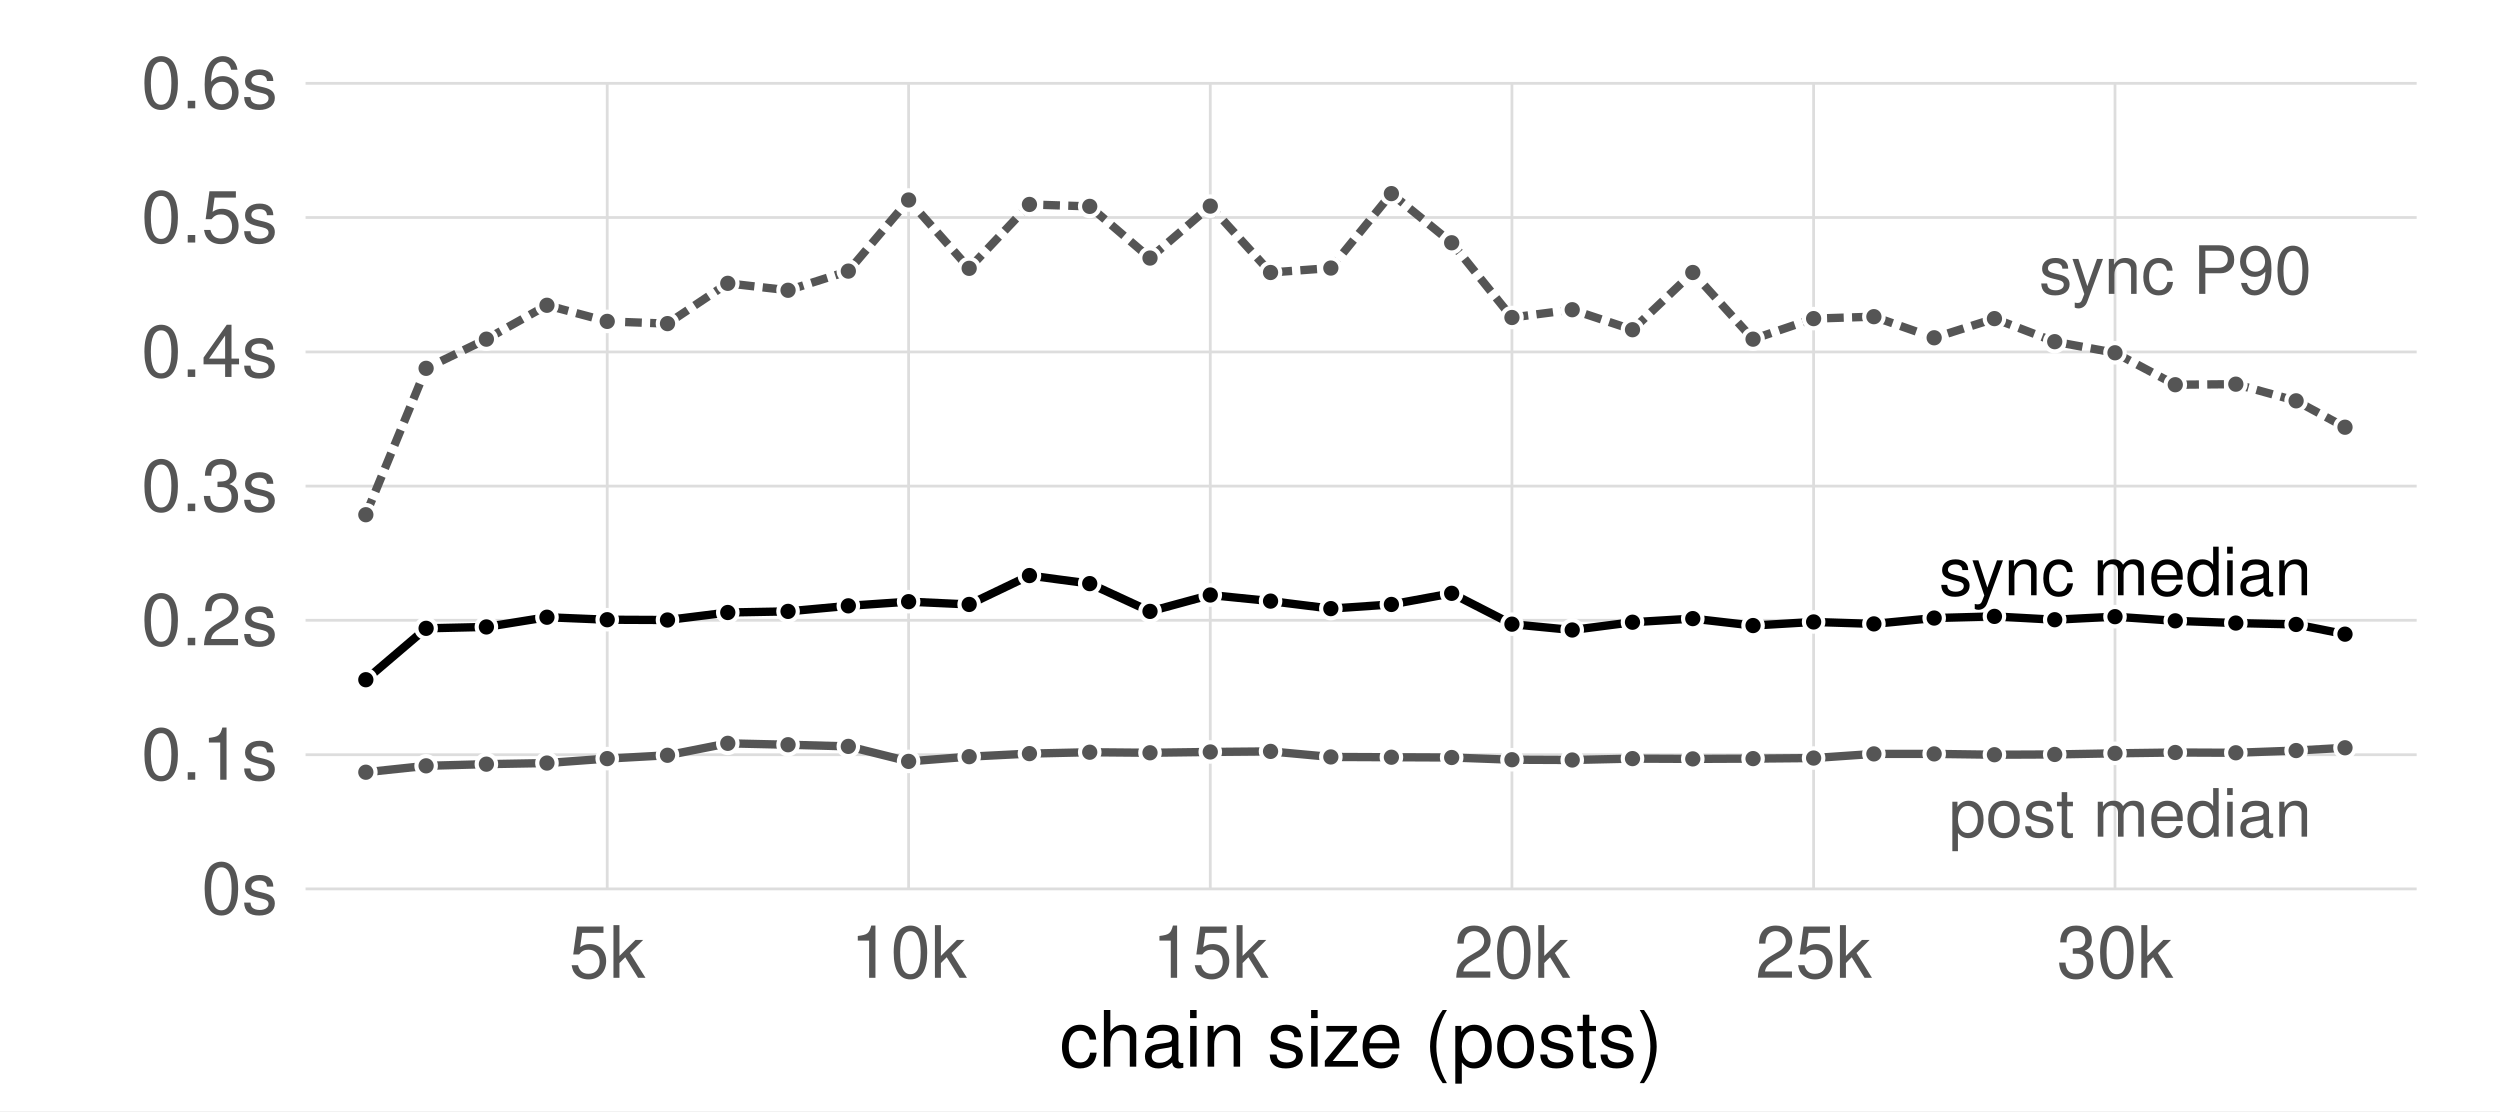
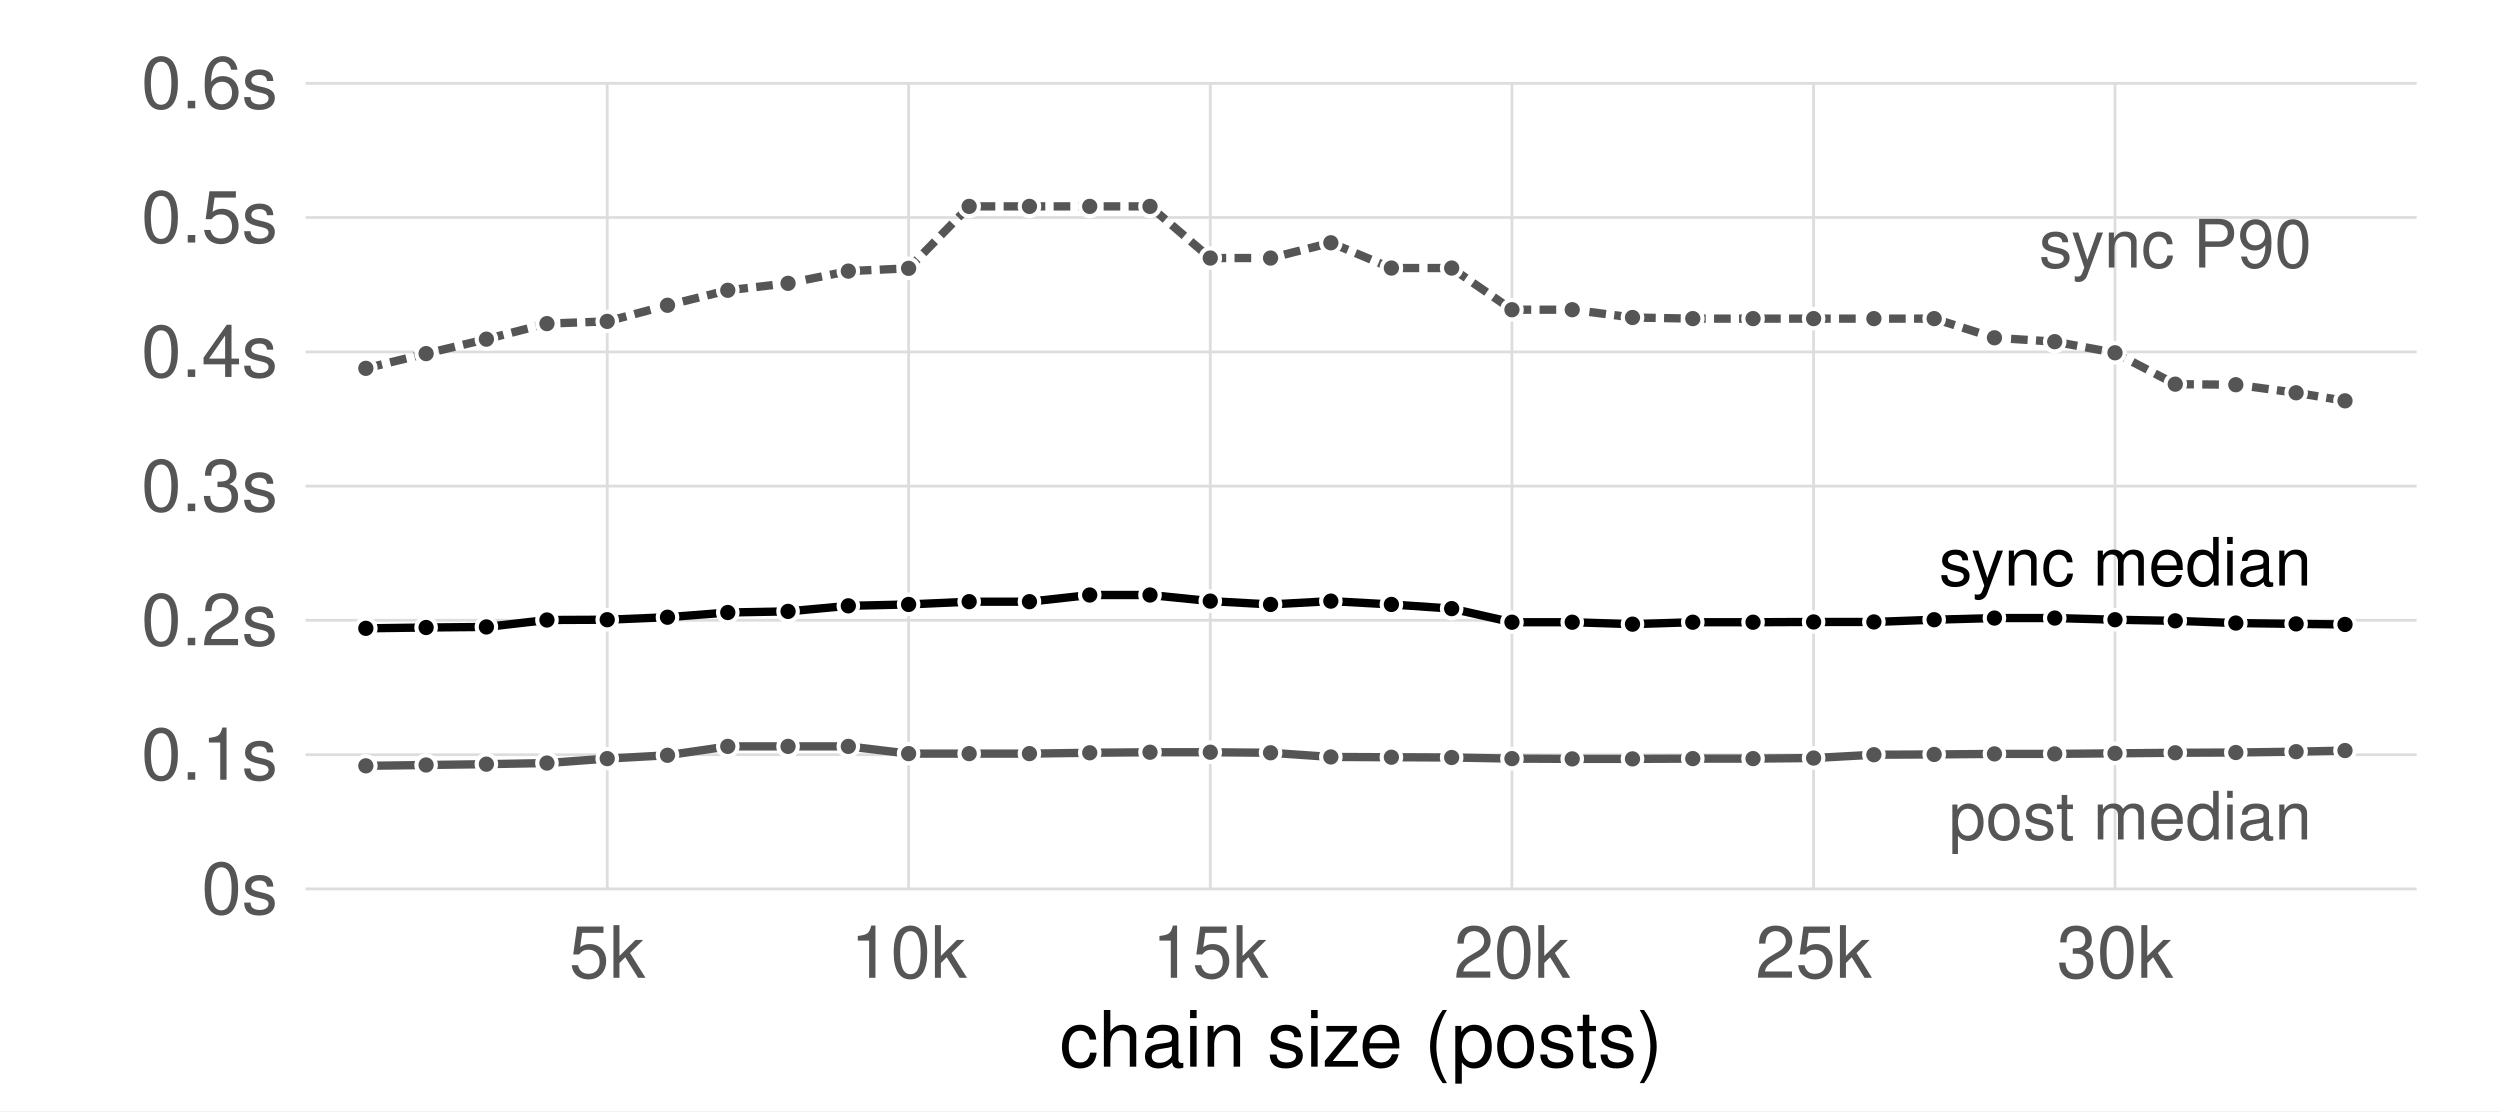
<svg xmlns="http://www.w3.org/2000/svg" width="900" height="400" viewBox="0 0 900 400">
  <rect width="900" height="400" fill="#ffffff" />
  <line x1="110" x2="870" y1="320.0" y2="320.0" stroke="#dddddd" />
  <text x="100.0" y="329.0" font-family="Helvetica, Arial, sans-serif" font-size="26" text-anchor="end" fill="#555555">0s</text>
  <line x1="110" x2="870" y1="271.7" y2="271.7" stroke="#dddddd" />
  <text x="100.0" y="280.7" font-family="Helvetica, Arial, sans-serif" font-size="26" text-anchor="end" fill="#555555">0.1s</text>
  <line x1="110" x2="870" y1="223.3" y2="223.3" stroke="#dddddd" />
  <text x="100.0" y="232.3" font-family="Helvetica, Arial, sans-serif" font-size="26" text-anchor="end" fill="#555555">0.2s</text>
  <line x1="110" x2="870" y1="175.0" y2="175.0" stroke="#dddddd" />
  <text x="100.0" y="184.0" font-family="Helvetica, Arial, sans-serif" font-size="26" text-anchor="end" fill="#555555">0.3s</text>
  <line x1="110" x2="870" y1="126.7" y2="126.7" stroke="#dddddd" />
  <text x="100.0" y="135.7" font-family="Helvetica, Arial, sans-serif" font-size="26" text-anchor="end" fill="#555555">0.4s</text>
  <line x1="110" x2="870" y1="78.3" y2="78.3" stroke="#dddddd" />
  <text x="100.0" y="87.3" font-family="Helvetica, Arial, sans-serif" font-size="26" text-anchor="end" fill="#555555">0.5s</text>
  <line x1="110" x2="870" y1="30.0" y2="30.0" stroke="#dddddd" />
  <text x="100.0" y="39.0" font-family="Helvetica, Arial, sans-serif" font-size="26" text-anchor="end" fill="#555555">0.6s</text>
  <line y1="30" y2="320" x1="218.6" x2="218.6" stroke="#dddddd" />
  <text x="218.6" y="352.0" font-family="Helvetica, Arial, sans-serif" font-size="26" text-anchor="middle" fill="#555555">5k</text>
  <line y1="30" y2="320" x1="327.1" x2="327.1" stroke="#dddddd" />
  <text x="327.1" y="352.0" font-family="Helvetica, Arial, sans-serif" font-size="26" text-anchor="middle" fill="#555555">10k</text>
  <line y1="30" y2="320" x1="435.7" x2="435.7" stroke="#dddddd" />
  <text x="435.7" y="352.0" font-family="Helvetica, Arial, sans-serif" font-size="26" text-anchor="middle" fill="#555555">15k</text>
  <line y1="30" y2="320" x1="544.3" x2="544.3" stroke="#dddddd" />
  <text x="544.3" y="352.0" font-family="Helvetica, Arial, sans-serif" font-size="26" text-anchor="middle" fill="#555555">20k</text>
  <line y1="30" y2="320" x1="652.9" x2="652.9" stroke="#dddddd" />
  <text x="652.9" y="352.0" font-family="Helvetica, Arial, sans-serif" font-size="26" text-anchor="middle" fill="#555555">25k</text>
  <line y1="30" y2="320" x1="761.4" x2="761.4" stroke="#dddddd" />
  <text x="761.4" y="352.0" font-family="Helvetica, Arial, sans-serif" font-size="26" text-anchor="middle" fill="#555555">30k</text>
  <text x="490.0" y="384.0" font-family="Helvetica, Arial, sans-serif" font-size="28" text-anchor="middle" fill="#000000">chain size (posts)</text>
-   <polyline fill="none" stroke="#555555" stroke-width="3" stroke-dasharray="6 3" points="131.7,185.3 153.4,132.6 175.1,122.1 196.9,109.9 218.6,115.7 240.3,116.5 262.0,102.0 283.7,104.5 305.4,97.6 327.1,72.0 348.9,96.6 370.6,73.6 392.3,74.3 414.0,92.9 435.7,74.2 457.4,98.1 479.1,96.5 500.9,69.7 522.6,87.4 544.3,114.3 566.0,111.5 587.7,118.7 609.4,98.1 631.1,122.1 652.9,114.7 674.6,114.0 696.3,121.6 718.0,114.7 739.7,123.0 761.4,127.0 783.1,138.5 804.9,138.3 826.6,144.3 844.2,153.8" />
-   <circle cx="131.7" cy="185.3" r="3.5" fill="#555555" stroke="#ffffff" stroke-width="1.5" />
-   <circle cx="153.4" cy="132.6" r="3.5" fill="#555555" stroke="#ffffff" stroke-width="1.5" />
+   <polyline fill="none" stroke="#555555" stroke-width="3" stroke-dasharray="6 3" points="131.7,132.6 153.4,127.3 175.1,122.1 196.9,116.5 218.6,115.7 240.3,109.9 262.0,104.5 283.7,102.0 305.4,97.6 327.1,96.6 348.9,74.3 370.6,74.3 392.3,74.3 414.0,74.3 435.7,92.9 457.4,92.9 479.1,87.4 500.9,96.5 522.6,96.5 544.3,111.5 566.0,111.5 587.7,114.3 609.4,114.7 631.1,114.7 652.9,114.7 674.6,114.7 696.3,114.7 718.0,121.6 739.7,123.0 761.4,127.0 783.1,138.3 804.9,138.5 826.6,141.4 844.2,144.3" />
+   <circle cx="131.7" cy="132.6" r="3.5" fill="#555555" stroke="#ffffff" stroke-width="1.5" />
+   <circle cx="153.4" cy="127.3" r="3.5" fill="#555555" stroke="#ffffff" stroke-width="1.5" />
  <circle cx="175.1" cy="122.1" r="3.5" fill="#555555" stroke="#ffffff" stroke-width="1.5" />
-   <circle cx="196.9" cy="109.9" r="3.5" fill="#555555" stroke="#ffffff" stroke-width="1.5" />
+   <circle cx="196.9" cy="116.5" r="3.5" fill="#555555" stroke="#ffffff" stroke-width="1.5" />
  <circle cx="218.6" cy="115.7" r="3.5" fill="#555555" stroke="#ffffff" stroke-width="1.5" />
-   <circle cx="240.3" cy="116.5" r="3.5" fill="#555555" stroke="#ffffff" stroke-width="1.5" />
-   <circle cx="262.0" cy="102.0" r="3.5" fill="#555555" stroke="#ffffff" stroke-width="1.5" />
-   <circle cx="283.7" cy="104.5" r="3.5" fill="#555555" stroke="#ffffff" stroke-width="1.5" />
+   <circle cx="240.3" cy="109.9" r="3.5" fill="#555555" stroke="#ffffff" stroke-width="1.5" />
+   <circle cx="262.0" cy="104.5" r="3.5" fill="#555555" stroke="#ffffff" stroke-width="1.5" />
+   <circle cx="283.7" cy="102.0" r="3.5" fill="#555555" stroke="#ffffff" stroke-width="1.5" />
  <circle cx="305.4" cy="97.6" r="3.5" fill="#555555" stroke="#ffffff" stroke-width="1.5" />
-   <circle cx="327.1" cy="72.0" r="3.5" fill="#555555" stroke="#ffffff" stroke-width="1.5" />
-   <circle cx="348.9" cy="96.6" r="3.5" fill="#555555" stroke="#ffffff" stroke-width="1.5" />
-   <circle cx="370.6" cy="73.6" r="3.5" fill="#555555" stroke="#ffffff" stroke-width="1.5" />
+   <circle cx="327.1" cy="96.6" r="3.5" fill="#555555" stroke="#ffffff" stroke-width="1.5" />
+   <circle cx="348.9" cy="74.3" r="3.5" fill="#555555" stroke="#ffffff" stroke-width="1.5" />
+   <circle cx="370.6" cy="74.3" r="3.5" fill="#555555" stroke="#ffffff" stroke-width="1.5" />
  <circle cx="392.3" cy="74.3" r="3.5" fill="#555555" stroke="#ffffff" stroke-width="1.5" />
-   <circle cx="414.0" cy="92.9" r="3.5" fill="#555555" stroke="#ffffff" stroke-width="1.5" />
-   <circle cx="435.7" cy="74.2" r="3.5" fill="#555555" stroke="#ffffff" stroke-width="1.5" />
-   <circle cx="457.4" cy="98.1" r="3.5" fill="#555555" stroke="#ffffff" stroke-width="1.5" />
-   <circle cx="479.1" cy="96.5" r="3.5" fill="#555555" stroke="#ffffff" stroke-width="1.5" />
-   <circle cx="500.9" cy="69.7" r="3.5" fill="#555555" stroke="#ffffff" stroke-width="1.5" />
-   <circle cx="522.6" cy="87.4" r="3.5" fill="#555555" stroke="#ffffff" stroke-width="1.5" />
-   <circle cx="544.3" cy="114.3" r="3.5" fill="#555555" stroke="#ffffff" stroke-width="1.5" />
+   <circle cx="414.0" cy="74.3" r="3.5" fill="#555555" stroke="#ffffff" stroke-width="1.5" />
+   <circle cx="435.7" cy="92.9" r="3.5" fill="#555555" stroke="#ffffff" stroke-width="1.5" />
+   <circle cx="457.4" cy="92.9" r="3.5" fill="#555555" stroke="#ffffff" stroke-width="1.5" />
+   <circle cx="479.1" cy="87.4" r="3.5" fill="#555555" stroke="#ffffff" stroke-width="1.5" />
+   <circle cx="500.9" cy="96.5" r="3.5" fill="#555555" stroke="#ffffff" stroke-width="1.5" />
+   <circle cx="522.6" cy="96.5" r="3.5" fill="#555555" stroke="#ffffff" stroke-width="1.5" />
+   <circle cx="544.3" cy="111.5" r="3.5" fill="#555555" stroke="#ffffff" stroke-width="1.5" />
  <circle cx="566.0" cy="111.5" r="3.5" fill="#555555" stroke="#ffffff" stroke-width="1.5" />
-   <circle cx="587.7" cy="118.7" r="3.5" fill="#555555" stroke="#ffffff" stroke-width="1.5" />
-   <circle cx="609.4" cy="98.1" r="3.5" fill="#555555" stroke="#ffffff" stroke-width="1.5" />
-   <circle cx="631.1" cy="122.1" r="3.5" fill="#555555" stroke="#ffffff" stroke-width="1.5" />
+   <circle cx="587.7" cy="114.3" r="3.5" fill="#555555" stroke="#ffffff" stroke-width="1.5" />
+   <circle cx="609.4" cy="114.7" r="3.5" fill="#555555" stroke="#ffffff" stroke-width="1.5" />
+   <circle cx="631.1" cy="114.7" r="3.5" fill="#555555" stroke="#ffffff" stroke-width="1.5" />
  <circle cx="652.9" cy="114.7" r="3.5" fill="#555555" stroke="#ffffff" stroke-width="1.5" />
-   <circle cx="674.6" cy="114.0" r="3.5" fill="#555555" stroke="#ffffff" stroke-width="1.5" />
-   <circle cx="696.3" cy="121.6" r="3.5" fill="#555555" stroke="#ffffff" stroke-width="1.5" />
-   <circle cx="718.0" cy="114.7" r="3.5" fill="#555555" stroke="#ffffff" stroke-width="1.5" />
+   <circle cx="674.6" cy="114.7" r="3.5" fill="#555555" stroke="#ffffff" stroke-width="1.5" />
+   <circle cx="696.3" cy="114.7" r="3.5" fill="#555555" stroke="#ffffff" stroke-width="1.5" />
+   <circle cx="718.0" cy="121.6" r="3.5" fill="#555555" stroke="#ffffff" stroke-width="1.5" />
  <circle cx="739.7" cy="123.0" r="3.5" fill="#555555" stroke="#ffffff" stroke-width="1.5" />
  <circle cx="761.4" cy="127.0" r="3.5" fill="#555555" stroke="#ffffff" stroke-width="1.5" />
-   <circle cx="783.1" cy="138.5" r="3.5" fill="#555555" stroke="#ffffff" stroke-width="1.5" />
-   <circle cx="804.9" cy="138.3" r="3.5" fill="#555555" stroke="#ffffff" stroke-width="1.5" />
-   <circle cx="826.6" cy="144.3" r="3.5" fill="#555555" stroke="#ffffff" stroke-width="1.5" />
-   <circle cx="844.2" cy="153.8" r="3.5" fill="#555555" stroke="#ffffff" stroke-width="1.5" />
-   <text x="832.2" y="105.8" font-family="Helvetica, Arial, sans-serif" font-size="24" text-anchor="end" fill="#555555">sync P90</text>
-   <polyline fill="none" stroke="#000000" stroke-width="3" points="131.7,244.7 153.4,226.2 175.1,225.7 196.9,222.2 218.6,223.1 240.3,223.2 262.0,220.5 283.7,220.1 305.4,218.1 327.1,216.6 348.9,217.6 370.6,207.2 392.3,210.1 414.0,220.1 435.7,214.2 457.4,216.4 479.1,219.1 500.9,217.6 522.6,213.6 544.3,224.7 566.0,226.8 587.7,224.0 609.4,222.7 631.1,225.2 652.9,223.9 674.6,224.6 696.3,222.5 718.0,221.9 739.7,223.1 761.4,222.0 783.1,223.5 804.9,224.3 826.6,224.8 844.2,228.3" />
-   <circle cx="131.7" cy="244.7" r="3.5" fill="#000000" stroke="#ffffff" stroke-width="1.5" />
-   <circle cx="153.4" cy="226.2" r="3.5" fill="#000000" stroke="#ffffff" stroke-width="1.5" />
+   <circle cx="783.1" cy="138.3" r="3.5" fill="#555555" stroke="#ffffff" stroke-width="1.5" />
+   <circle cx="804.9" cy="138.5" r="3.5" fill="#555555" stroke="#ffffff" stroke-width="1.5" />
+   <circle cx="826.6" cy="141.4" r="3.5" fill="#555555" stroke="#ffffff" stroke-width="1.5" />
+   <circle cx="844.2" cy="144.3" r="3.5" fill="#555555" stroke="#ffffff" stroke-width="1.5" />
+   <text x="832.2" y="96.3" font-family="Helvetica, Arial, sans-serif" font-size="24" text-anchor="end" fill="#555555">sync P90</text>
+   <polyline fill="none" stroke="#000000" stroke-width="3" points="131.7,226.2 153.4,225.9 175.1,225.7 196.9,223.2 218.6,223.1 240.3,222.2 262.0,220.5 283.7,220.1 305.4,218.1 327.1,217.6 348.9,216.6 370.6,216.6 392.3,214.2 414.0,214.2 435.7,216.4 457.4,217.6 479.1,216.4 500.9,217.6 522.6,219.1 544.3,224.0 566.0,224.0 587.7,224.7 609.4,224.0 631.1,224.0 652.9,223.9 674.6,223.9 696.3,223.1 718.0,222.5 739.7,222.5 761.4,223.1 783.1,223.5 804.9,224.3 826.6,224.6 844.2,224.8" />
+   <circle cx="131.7" cy="226.2" r="3.5" fill="#000000" stroke="#ffffff" stroke-width="1.5" />
+   <circle cx="153.4" cy="225.9" r="3.5" fill="#000000" stroke="#ffffff" stroke-width="1.5" />
  <circle cx="175.1" cy="225.7" r="3.5" fill="#000000" stroke="#ffffff" stroke-width="1.5" />
-   <circle cx="196.9" cy="222.2" r="3.5" fill="#000000" stroke="#ffffff" stroke-width="1.5" />
+   <circle cx="196.9" cy="223.2" r="3.5" fill="#000000" stroke="#ffffff" stroke-width="1.5" />
  <circle cx="218.6" cy="223.1" r="3.5" fill="#000000" stroke="#ffffff" stroke-width="1.5" />
-   <circle cx="240.3" cy="223.2" r="3.5" fill="#000000" stroke="#ffffff" stroke-width="1.5" />
+   <circle cx="240.3" cy="222.2" r="3.5" fill="#000000" stroke="#ffffff" stroke-width="1.5" />
  <circle cx="262.0" cy="220.5" r="3.5" fill="#000000" stroke="#ffffff" stroke-width="1.5" />
  <circle cx="283.7" cy="220.1" r="3.5" fill="#000000" stroke="#ffffff" stroke-width="1.5" />
  <circle cx="305.4" cy="218.1" r="3.5" fill="#000000" stroke="#ffffff" stroke-width="1.5" />
-   <circle cx="327.1" cy="216.6" r="3.5" fill="#000000" stroke="#ffffff" stroke-width="1.5" />
-   <circle cx="348.9" cy="217.6" r="3.5" fill="#000000" stroke="#ffffff" stroke-width="1.5" />
-   <circle cx="370.6" cy="207.2" r="3.5" fill="#000000" stroke="#ffffff" stroke-width="1.5" />
-   <circle cx="392.3" cy="210.1" r="3.5" fill="#000000" stroke="#ffffff" stroke-width="1.5" />
-   <circle cx="414.0" cy="220.1" r="3.5" fill="#000000" stroke="#ffffff" stroke-width="1.5" />
-   <circle cx="435.7" cy="214.2" r="3.5" fill="#000000" stroke="#ffffff" stroke-width="1.5" />
-   <circle cx="457.4" cy="216.4" r="3.5" fill="#000000" stroke="#ffffff" stroke-width="1.5" />
-   <circle cx="479.1" cy="219.1" r="3.5" fill="#000000" stroke="#ffffff" stroke-width="1.5" />
+   <circle cx="327.1" cy="217.6" r="3.5" fill="#000000" stroke="#ffffff" stroke-width="1.5" />
+   <circle cx="348.9" cy="216.6" r="3.5" fill="#000000" stroke="#ffffff" stroke-width="1.5" />
+   <circle cx="370.6" cy="216.6" r="3.5" fill="#000000" stroke="#ffffff" stroke-width="1.5" />
+   <circle cx="392.3" cy="214.2" r="3.5" fill="#000000" stroke="#ffffff" stroke-width="1.5" />
+   <circle cx="414.0" cy="214.2" r="3.5" fill="#000000" stroke="#ffffff" stroke-width="1.5" />
+   <circle cx="435.7" cy="216.4" r="3.5" fill="#000000" stroke="#ffffff" stroke-width="1.5" />
+   <circle cx="457.4" cy="217.6" r="3.5" fill="#000000" stroke="#ffffff" stroke-width="1.5" />
+   <circle cx="479.1" cy="216.4" r="3.5" fill="#000000" stroke="#ffffff" stroke-width="1.5" />
  <circle cx="500.9" cy="217.6" r="3.5" fill="#000000" stroke="#ffffff" stroke-width="1.5" />
-   <circle cx="522.6" cy="213.6" r="3.5" fill="#000000" stroke="#ffffff" stroke-width="1.5" />
-   <circle cx="544.3" cy="224.7" r="3.5" fill="#000000" stroke="#ffffff" stroke-width="1.5" />
-   <circle cx="566.0" cy="226.8" r="3.5" fill="#000000" stroke="#ffffff" stroke-width="1.5" />
-   <circle cx="587.7" cy="224.0" r="3.5" fill="#000000" stroke="#ffffff" stroke-width="1.5" />
-   <circle cx="609.4" cy="222.7" r="3.5" fill="#000000" stroke="#ffffff" stroke-width="1.5" />
-   <circle cx="631.1" cy="225.2" r="3.5" fill="#000000" stroke="#ffffff" stroke-width="1.5" />
+   <circle cx="522.6" cy="219.1" r="3.5" fill="#000000" stroke="#ffffff" stroke-width="1.5" />
+   <circle cx="544.3" cy="224.0" r="3.5" fill="#000000" stroke="#ffffff" stroke-width="1.5" />
+   <circle cx="566.0" cy="224.0" r="3.5" fill="#000000" stroke="#ffffff" stroke-width="1.5" />
+   <circle cx="587.7" cy="224.7" r="3.5" fill="#000000" stroke="#ffffff" stroke-width="1.5" />
+   <circle cx="609.4" cy="224.0" r="3.5" fill="#000000" stroke="#ffffff" stroke-width="1.5" />
+   <circle cx="631.1" cy="224.0" r="3.5" fill="#000000" stroke="#ffffff" stroke-width="1.5" />
  <circle cx="652.9" cy="223.9" r="3.5" fill="#000000" stroke="#ffffff" stroke-width="1.5" />
-   <circle cx="674.6" cy="224.6" r="3.5" fill="#000000" stroke="#ffffff" stroke-width="1.5" />
-   <circle cx="696.3" cy="222.5" r="3.5" fill="#000000" stroke="#ffffff" stroke-width="1.5" />
-   <circle cx="718.0" cy="221.9" r="3.5" fill="#000000" stroke="#ffffff" stroke-width="1.5" />
-   <circle cx="739.7" cy="223.1" r="3.5" fill="#000000" stroke="#ffffff" stroke-width="1.5" />
-   <circle cx="761.4" cy="222.0" r="3.5" fill="#000000" stroke="#ffffff" stroke-width="1.5" />
+   <circle cx="674.6" cy="223.9" r="3.5" fill="#000000" stroke="#ffffff" stroke-width="1.5" />
+   <circle cx="696.3" cy="223.1" r="3.5" fill="#000000" stroke="#ffffff" stroke-width="1.5" />
+   <circle cx="718.0" cy="222.5" r="3.5" fill="#000000" stroke="#ffffff" stroke-width="1.5" />
+   <circle cx="739.7" cy="222.5" r="3.5" fill="#000000" stroke="#ffffff" stroke-width="1.5" />
+   <circle cx="761.4" cy="223.1" r="3.5" fill="#000000" stroke="#ffffff" stroke-width="1.5" />
  <circle cx="783.1" cy="223.5" r="3.5" fill="#000000" stroke="#ffffff" stroke-width="1.5" />
  <circle cx="804.9" cy="224.3" r="3.5" fill="#000000" stroke="#ffffff" stroke-width="1.5" />
-   <circle cx="826.6" cy="224.8" r="3.5" fill="#000000" stroke="#ffffff" stroke-width="1.5" />
-   <circle cx="844.2" cy="228.3" r="3.5" fill="#000000" stroke="#ffffff" stroke-width="1.5" />
-   <text x="832.2" y="214.3" font-family="Helvetica, Arial, sans-serif" font-size="24" text-anchor="end" fill="#000000">sync median</text>
-   <polyline fill="none" stroke="#555555" stroke-width="3" points="131.7,278.0 153.4,275.7 175.1,275.1 196.9,274.7 218.6,273.1 240.3,271.9 262.0,267.6 283.7,268.1 305.4,268.7 327.1,274.1 348.9,272.4 370.6,271.3 392.3,270.8 414.0,271.0 435.7,270.7 457.4,270.5 479.1,272.5 500.9,272.6 522.6,272.7 544.3,273.5 566.0,273.6 587.7,273.1 609.4,273.2 631.1,273.1 652.9,272.9 674.6,271.4 696.3,271.4 718.0,271.7 739.7,271.6 761.4,271.2 783.1,270.9 804.9,271.0 826.6,270.2 844.2,269.2" />
-   <circle cx="131.7" cy="278.0" r="3.5" fill="#555555" stroke="#ffffff" stroke-width="1.5" />
-   <circle cx="153.4" cy="275.7" r="3.5" fill="#555555" stroke="#ffffff" stroke-width="1.5" />
+   <circle cx="826.6" cy="224.6" r="3.5" fill="#000000" stroke="#ffffff" stroke-width="1.5" />
+   <circle cx="844.2" cy="224.8" r="3.5" fill="#000000" stroke="#ffffff" stroke-width="1.5" />
+   <text x="832.2" y="210.8" font-family="Helvetica, Arial, sans-serif" font-size="24" text-anchor="end" fill="#000000">sync median</text>
+   <polyline fill="none" stroke="#555555" stroke-width="3" points="131.7,275.7 153.4,275.4 175.1,275.1 196.9,274.7 218.6,273.1 240.3,271.9 262.0,268.7 283.7,268.7 305.4,268.7 327.1,271.3 348.9,271.3 370.6,271.3 392.3,271.0 414.0,270.8 435.7,270.8 457.4,271.0 479.1,272.5 500.9,272.6 522.6,272.7 544.3,273.1 566.0,273.2 587.7,273.2 609.4,273.1 631.1,273.1 652.9,272.9 674.6,271.7 696.3,271.6 718.0,271.4 739.7,271.4 761.4,271.2 783.1,271.0 804.9,270.9 826.6,270.6 844.2,270.2" />
+   <circle cx="131.7" cy="275.7" r="3.5" fill="#555555" stroke="#ffffff" stroke-width="1.5" />
+   <circle cx="153.4" cy="275.4" r="3.5" fill="#555555" stroke="#ffffff" stroke-width="1.5" />
  <circle cx="175.1" cy="275.1" r="3.5" fill="#555555" stroke="#ffffff" stroke-width="1.5" />
  <circle cx="196.9" cy="274.7" r="3.5" fill="#555555" stroke="#ffffff" stroke-width="1.5" />
  <circle cx="218.6" cy="273.1" r="3.5" fill="#555555" stroke="#ffffff" stroke-width="1.5" />
  <circle cx="240.3" cy="271.9" r="3.5" fill="#555555" stroke="#ffffff" stroke-width="1.5" />
-   <circle cx="262.0" cy="267.6" r="3.5" fill="#555555" stroke="#ffffff" stroke-width="1.5" />
-   <circle cx="283.7" cy="268.1" r="3.5" fill="#555555" stroke="#ffffff" stroke-width="1.5" />
+   <circle cx="262.0" cy="268.7" r="3.5" fill="#555555" stroke="#ffffff" stroke-width="1.5" />
+   <circle cx="283.7" cy="268.7" r="3.5" fill="#555555" stroke="#ffffff" stroke-width="1.5" />
  <circle cx="305.4" cy="268.7" r="3.5" fill="#555555" stroke="#ffffff" stroke-width="1.5" />
-   <circle cx="327.1" cy="274.1" r="3.5" fill="#555555" stroke="#ffffff" stroke-width="1.5" />
-   <circle cx="348.9" cy="272.4" r="3.5" fill="#555555" stroke="#ffffff" stroke-width="1.5" />
+   <circle cx="327.1" cy="271.3" r="3.5" fill="#555555" stroke="#ffffff" stroke-width="1.5" />
+   <circle cx="348.9" cy="271.3" r="3.5" fill="#555555" stroke="#ffffff" stroke-width="1.5" />
  <circle cx="370.6" cy="271.3" r="3.5" fill="#555555" stroke="#ffffff" stroke-width="1.5" />
-   <circle cx="392.3" cy="270.8" r="3.5" fill="#555555" stroke="#ffffff" stroke-width="1.5" />
-   <circle cx="414.0" cy="271.0" r="3.5" fill="#555555" stroke="#ffffff" stroke-width="1.5" />
-   <circle cx="435.7" cy="270.7" r="3.5" fill="#555555" stroke="#ffffff" stroke-width="1.5" />
-   <circle cx="457.4" cy="270.5" r="3.5" fill="#555555" stroke="#ffffff" stroke-width="1.5" />
+   <circle cx="392.3" cy="271.0" r="3.5" fill="#555555" stroke="#ffffff" stroke-width="1.5" />
+   <circle cx="414.0" cy="270.8" r="3.5" fill="#555555" stroke="#ffffff" stroke-width="1.5" />
+   <circle cx="435.7" cy="270.8" r="3.5" fill="#555555" stroke="#ffffff" stroke-width="1.5" />
+   <circle cx="457.4" cy="271.0" r="3.5" fill="#555555" stroke="#ffffff" stroke-width="1.5" />
  <circle cx="479.1" cy="272.5" r="3.5" fill="#555555" stroke="#ffffff" stroke-width="1.5" />
  <circle cx="500.9" cy="272.6" r="3.5" fill="#555555" stroke="#ffffff" stroke-width="1.5" />
  <circle cx="522.6" cy="272.7" r="3.5" fill="#555555" stroke="#ffffff" stroke-width="1.5" />
-   <circle cx="544.3" cy="273.5" r="3.5" fill="#555555" stroke="#ffffff" stroke-width="1.5" />
-   <circle cx="566.0" cy="273.6" r="3.5" fill="#555555" stroke="#ffffff" stroke-width="1.5" />
-   <circle cx="587.7" cy="273.1" r="3.5" fill="#555555" stroke="#ffffff" stroke-width="1.5" />
-   <circle cx="609.4" cy="273.2" r="3.5" fill="#555555" stroke="#ffffff" stroke-width="1.5" />
+   <circle cx="544.3" cy="273.1" r="3.5" fill="#555555" stroke="#ffffff" stroke-width="1.5" />
+   <circle cx="566.0" cy="273.2" r="3.5" fill="#555555" stroke="#ffffff" stroke-width="1.5" />
+   <circle cx="587.7" cy="273.2" r="3.5" fill="#555555" stroke="#ffffff" stroke-width="1.5" />
+   <circle cx="609.4" cy="273.1" r="3.5" fill="#555555" stroke="#ffffff" stroke-width="1.5" />
  <circle cx="631.1" cy="273.1" r="3.5" fill="#555555" stroke="#ffffff" stroke-width="1.5" />
  <circle cx="652.9" cy="272.9" r="3.5" fill="#555555" stroke="#ffffff" stroke-width="1.5" />
-   <circle cx="674.6" cy="271.4" r="3.5" fill="#555555" stroke="#ffffff" stroke-width="1.5" />
-   <circle cx="696.3" cy="271.4" r="3.5" fill="#555555" stroke="#ffffff" stroke-width="1.5" />
-   <circle cx="718.0" cy="271.7" r="3.5" fill="#555555" stroke="#ffffff" stroke-width="1.5" />
-   <circle cx="739.7" cy="271.6" r="3.5" fill="#555555" stroke="#ffffff" stroke-width="1.5" />
+   <circle cx="674.6" cy="271.7" r="3.5" fill="#555555" stroke="#ffffff" stroke-width="1.5" />
+   <circle cx="696.3" cy="271.6" r="3.5" fill="#555555" stroke="#ffffff" stroke-width="1.5" />
+   <circle cx="718.0" cy="271.4" r="3.5" fill="#555555" stroke="#ffffff" stroke-width="1.5" />
+   <circle cx="739.7" cy="271.4" r="3.5" fill="#555555" stroke="#ffffff" stroke-width="1.5" />
  <circle cx="761.4" cy="271.2" r="3.5" fill="#555555" stroke="#ffffff" stroke-width="1.5" />
-   <circle cx="783.1" cy="270.9" r="3.5" fill="#555555" stroke="#ffffff" stroke-width="1.5" />
-   <circle cx="804.9" cy="271.0" r="3.5" fill="#555555" stroke="#ffffff" stroke-width="1.5" />
-   <circle cx="826.6" cy="270.2" r="3.5" fill="#555555" stroke="#ffffff" stroke-width="1.5" />
-   <circle cx="844.2" cy="269.2" r="3.5" fill="#555555" stroke="#ffffff" stroke-width="1.5" />
-   <text x="832.2" y="301.2" font-family="Helvetica, Arial, sans-serif" font-size="24" text-anchor="end" fill="#555555">post median</text>
+   <circle cx="783.1" cy="271.0" r="3.5" fill="#555555" stroke="#ffffff" stroke-width="1.5" />
+   <circle cx="804.9" cy="270.9" r="3.5" fill="#555555" stroke="#ffffff" stroke-width="1.5" />
+   <circle cx="826.6" cy="270.6" r="3.5" fill="#555555" stroke="#ffffff" stroke-width="1.5" />
+   <circle cx="844.2" cy="270.2" r="3.5" fill="#555555" stroke="#ffffff" stroke-width="1.5" />
+   <text x="832.2" y="302.2" font-family="Helvetica, Arial, sans-serif" font-size="24" text-anchor="end" fill="#555555">post median</text>
</svg>
